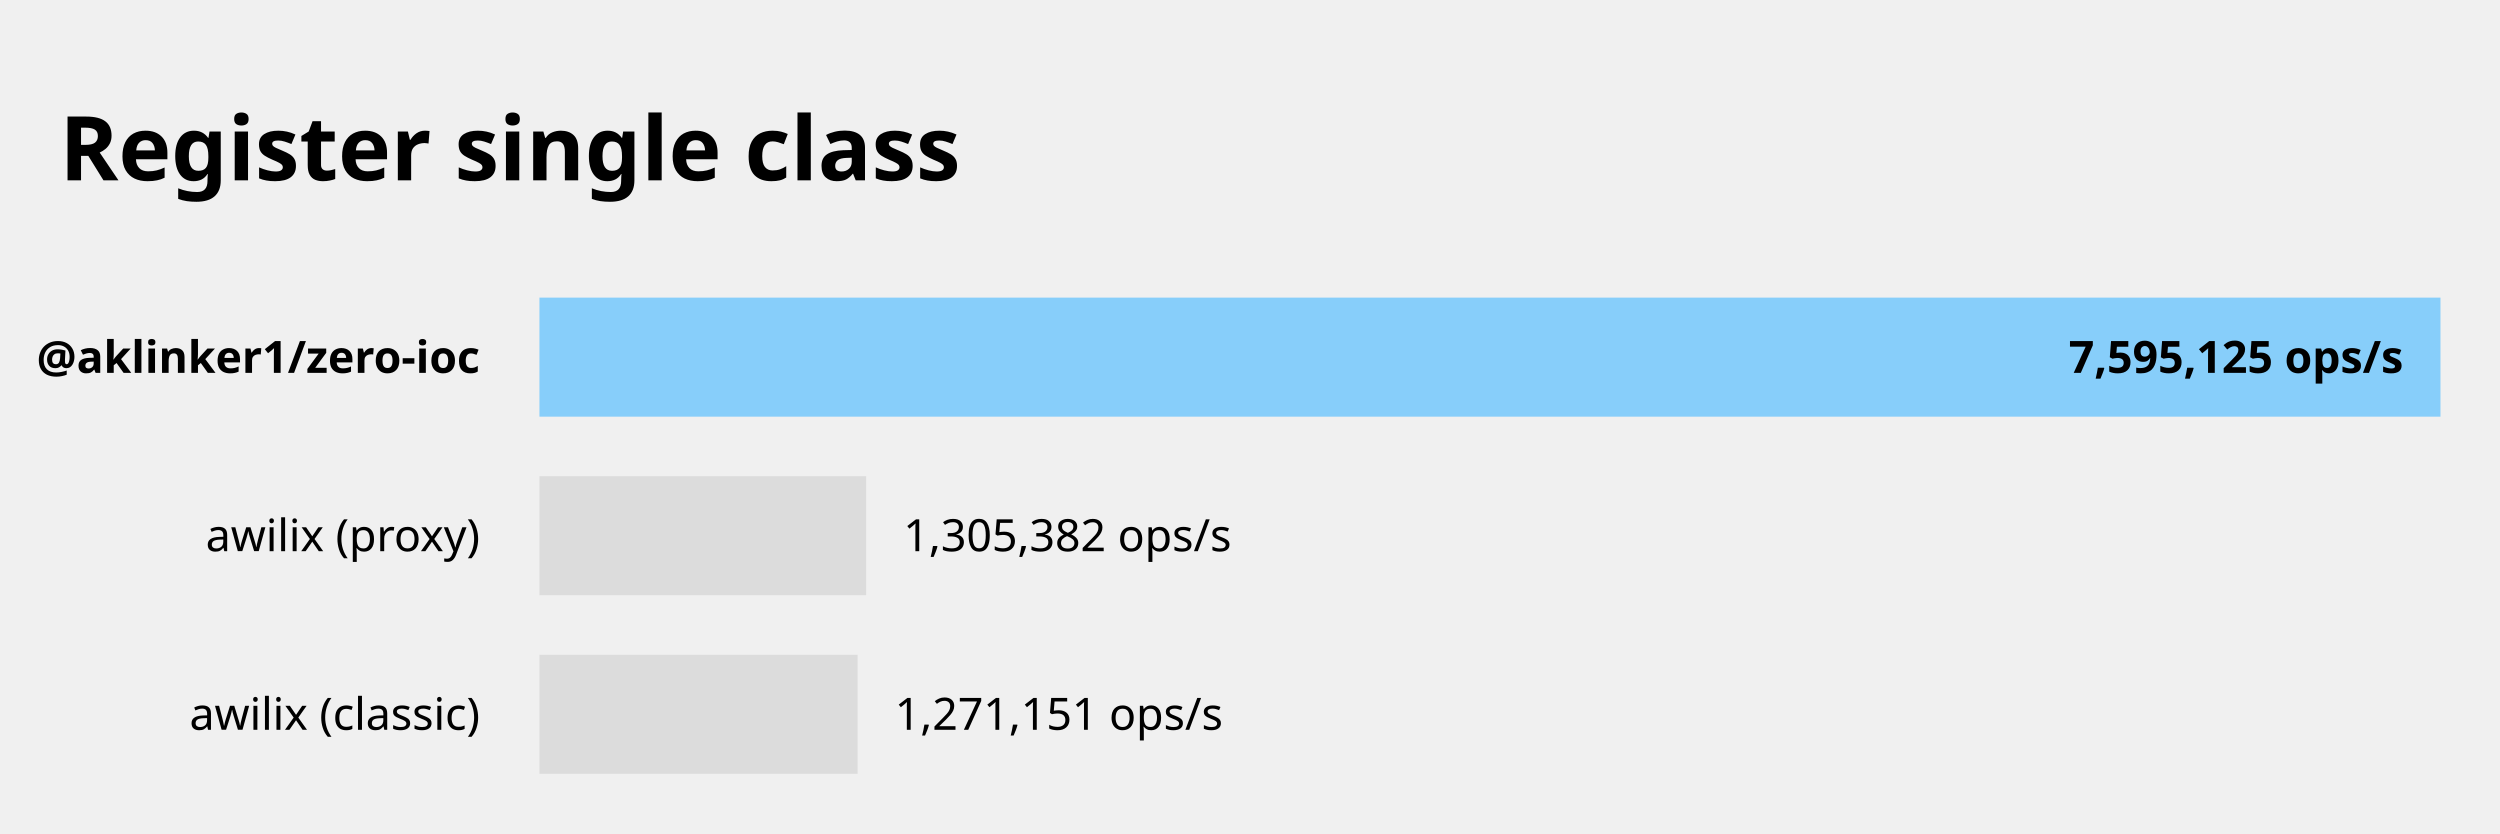
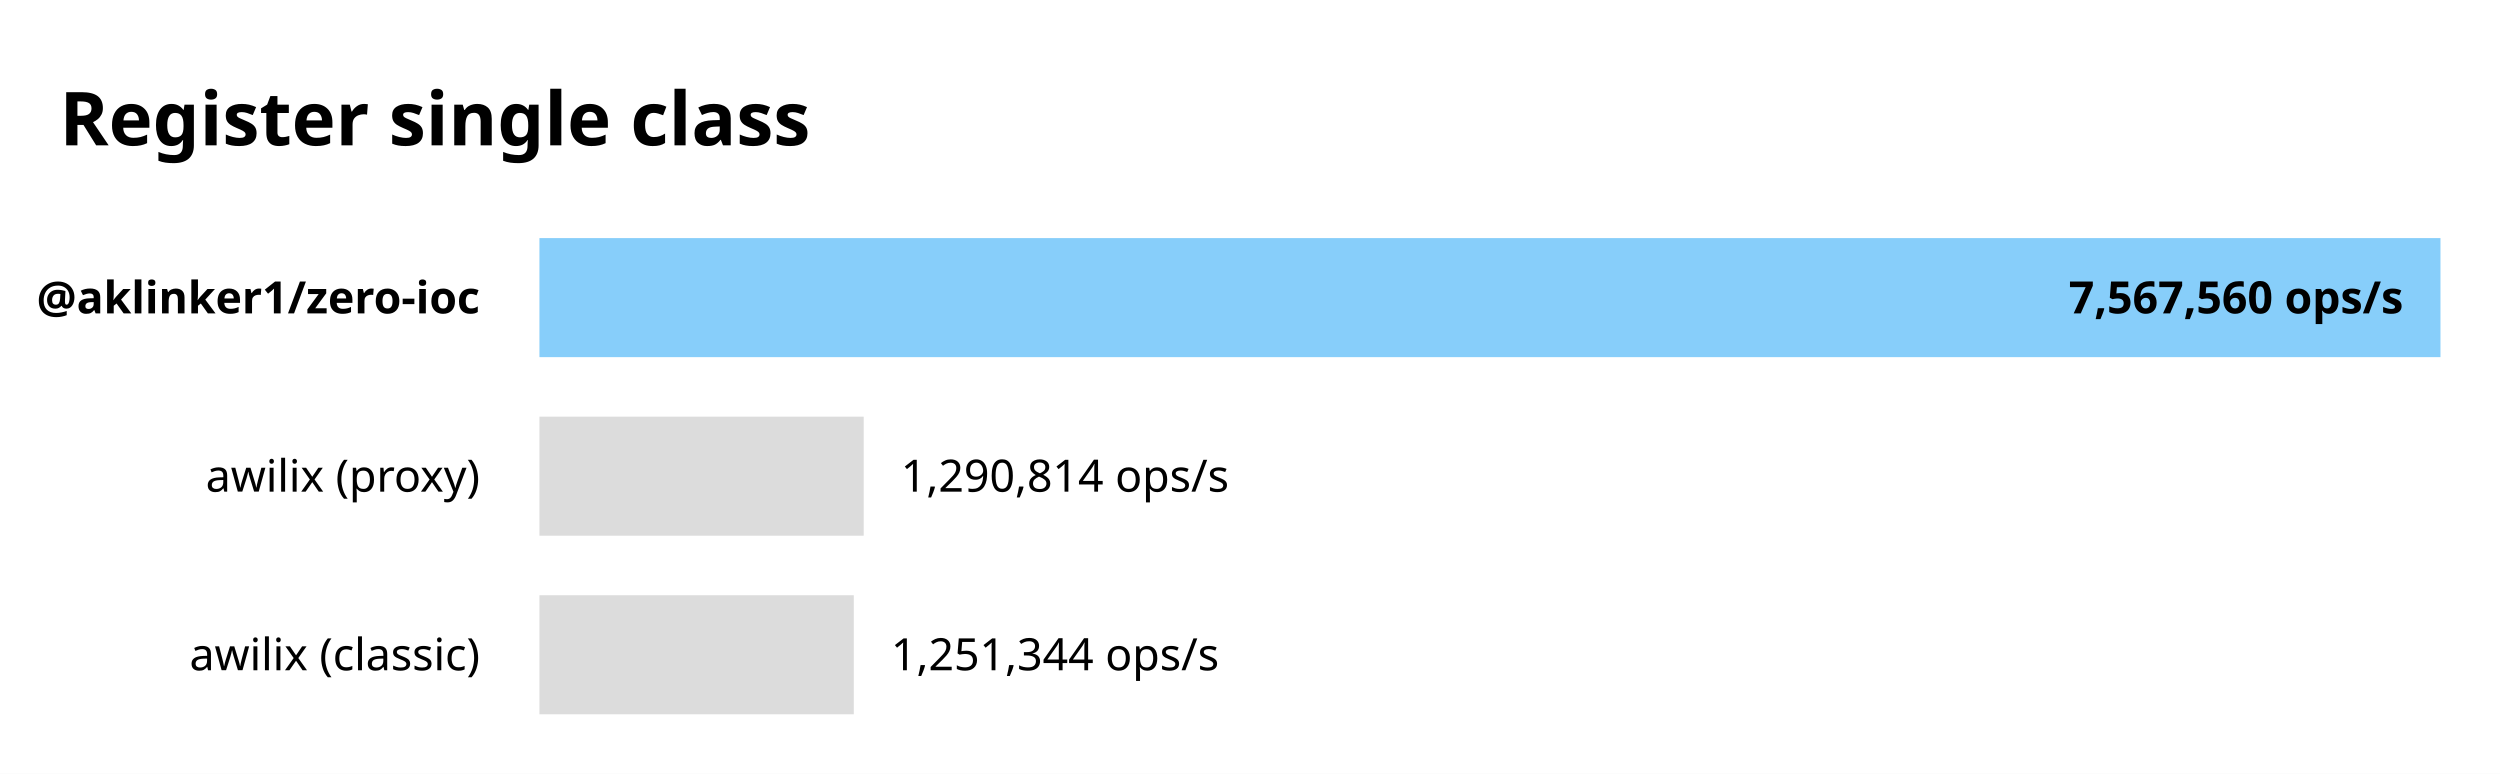
- <svg xmlns="http://www.w3.org/2000/svg" viewBox="0 0 672 224" fill="currentColor" width="672" height="224" background-color="white" font-family="sans-serif">
-   <text x="16" y="40" text-anchor="start" dominant-baseline="middle" font-size="24" font-weight="bold" fill="black">Register single class</text>
-   <rect fill="lightskyblue" x="145" y="80" width="511" height="32" />
-   <text x="646" y="96" text-anchor="end" dominant-baseline="middle" font-size="12" font-weight="bold" fill="black">7,595,125 ops/s</text>
-   <rect fill="gainsboro" x="145" y="128" width="87.826" height="32" />
-   <text x="242.826" y="144" text-anchor="start" dominant-baseline="middle" font-size="12" font-weight="regular" fill="black">1,305,382 ops/s</text>
-   <rect fill="gainsboro" x="145" y="176" width="85.523" height="32" />
-   <text x="240.523" y="192" text-anchor="start" dominant-baseline="middle" font-size="12" font-weight="regular" fill="black">1,271,151 ops/s</text>
-   <text x="129" y="96" text-anchor="end" dominant-baseline="middle" font-size="12" font-weight="bold" fill="black">@aklinker1/zero-ioc</text>
-   <text x="129" y="144" text-anchor="end" dominant-baseline="middle" font-size="12" font-weight="regular" fill="black">awilix (proxy)</text>
-   <text x="129" y="192" text-anchor="end" dominant-baseline="middle" font-size="12" font-weight="regular" fill="black">awilix (classic)</text>
+ <svg xmlns="http://www.w3.org/2000/svg" viewBox="0 0 672 208" fill="currentColor" width="672" height="208" font-family="sans-serif">
+   <rect fill="white" x="0" y="0" width="672" height="208" />
+   <text x="16" y="32" text-anchor="start" dominant-baseline="middle" font-size="20" font-weight="bold" fill="black">Register single class</text>
+   <rect fill="lightskyblue" x="145" y="64" width="511" height="32" />
+   <text x="646" y="80" text-anchor="end" dominant-baseline="middle" font-size="12" font-weight="bold" fill="black">7,567,560 ops/s</text>
+   <rect fill="gainsboro" x="145" y="112" width="87.162" height="32" />
+   <text x="242.162" y="128" text-anchor="start" dominant-baseline="middle" font-size="12" font-weight="regular" fill="black">1,290,814 ops/s</text>
+   <rect fill="gainsboro" x="145" y="160" width="84.497" height="32" />
+   <text x="239.497" y="176" text-anchor="start" dominant-baseline="middle" font-size="12" font-weight="regular" fill="black">1,251,344 ops/s</text>
+   <text x="129" y="80" text-anchor="end" dominant-baseline="middle" font-size="12" font-weight="bold" fill="black">@aklinker1/zero-ioc</text>
+   <text x="129" y="128" text-anchor="end" dominant-baseline="middle" font-size="12" font-weight="regular" fill="black">awilix (proxy)</text>
+   <text x="129" y="176" text-anchor="end" dominant-baseline="middle" font-size="12" font-weight="regular" fill="black">awilix (classic)</text>
</svg>
